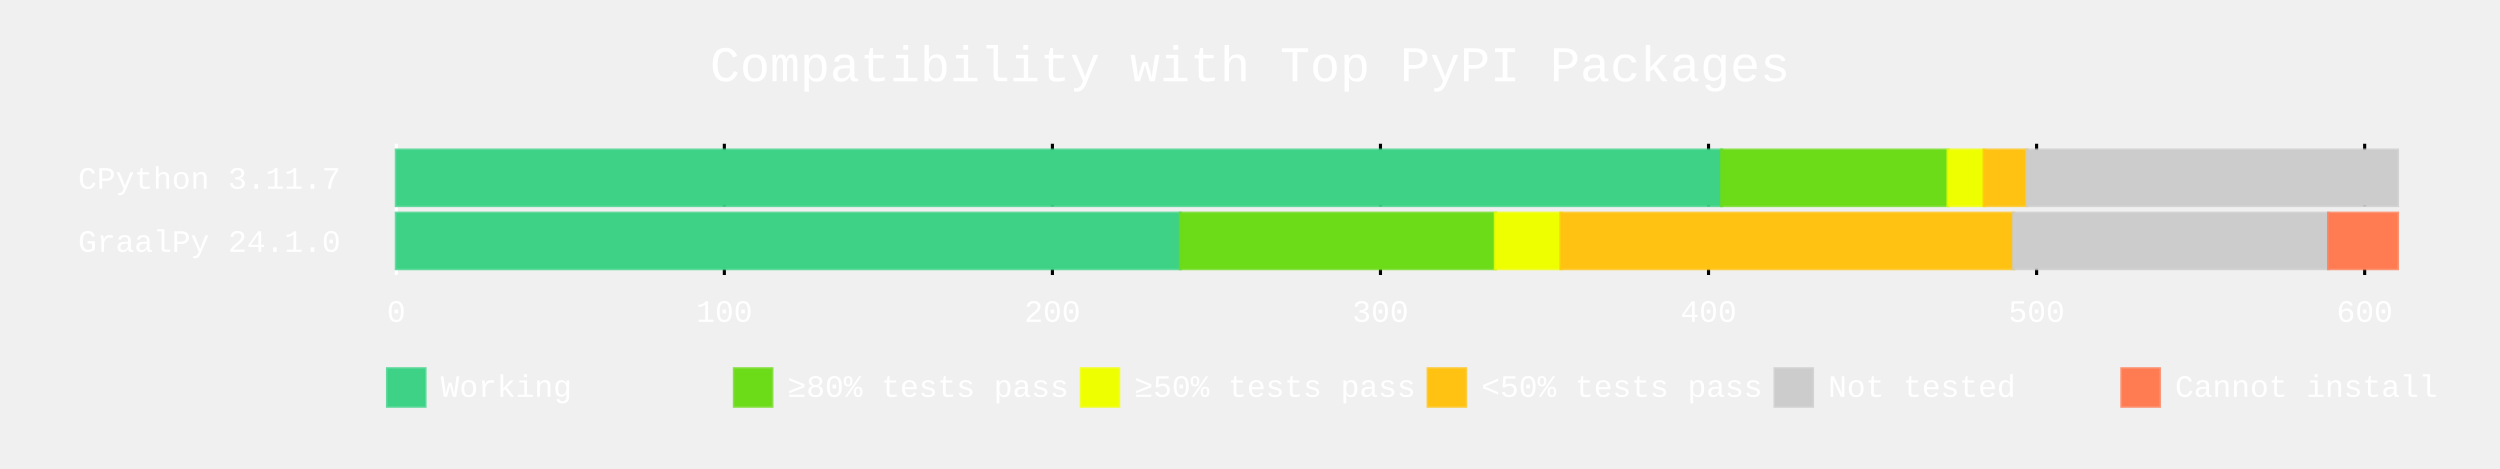
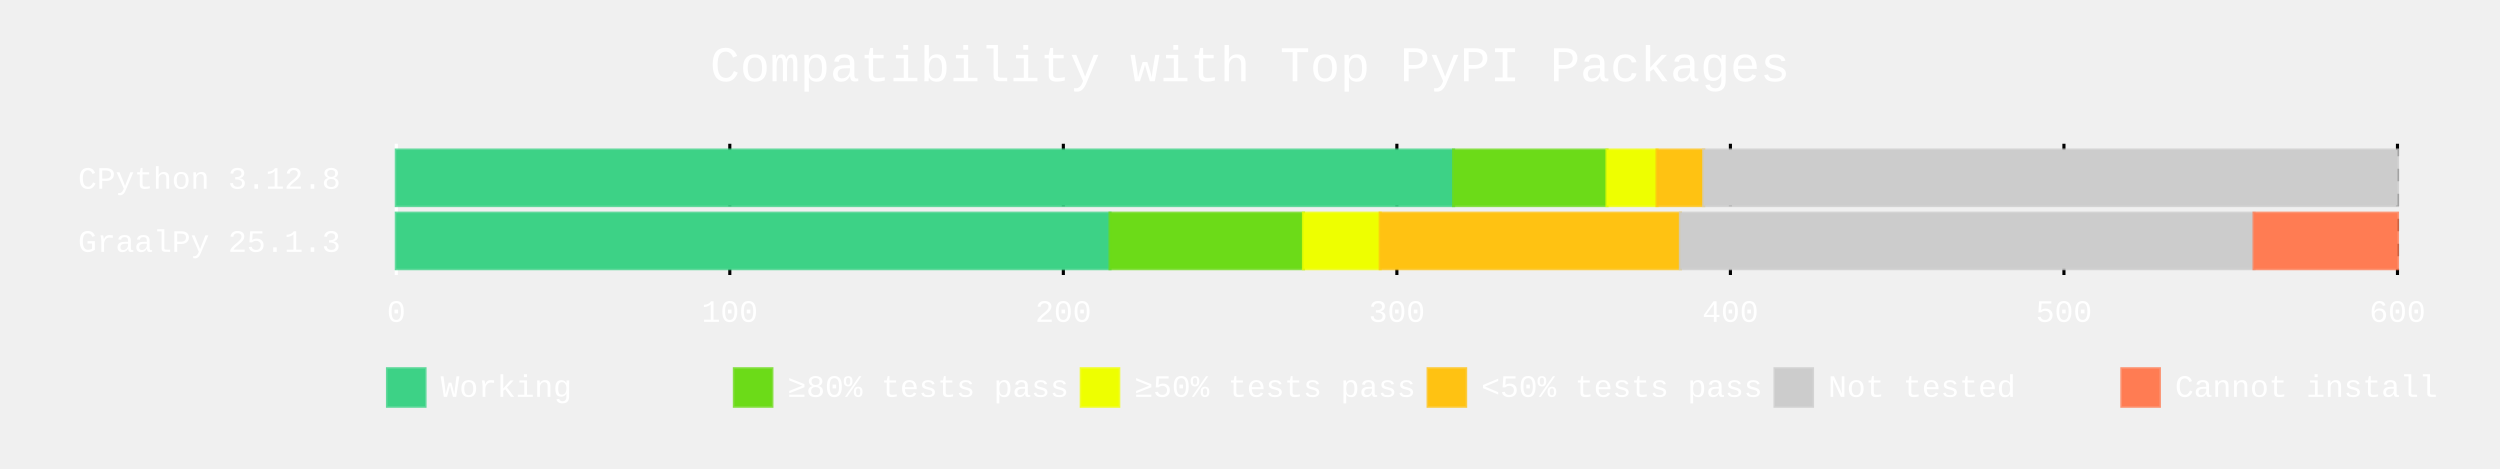
- <svg xmlns="http://www.w3.org/2000/svg" id="chart-0d1412c8-56fb-44bf-8ba9-b627b3cb2315" class="pygal-chart" viewBox="0 0 800 150">
+ <svg xmlns="http://www.w3.org/2000/svg" id="chart-85ed0c72-3d9e-46e8-8d56-579efadc0e47" class="pygal-chart" viewBox="0 0 800 150">
  <defs>
-     <style type="text/css">#chart-0d1412c8-56fb-44bf-8ba9-b627b3cb2315{-webkit-user-select:none;-webkit-font-smoothing:antialiased;font-family:Consolas,"Liberation Mono",Menlo,Courier,monospace}#chart-0d1412c8-56fb-44bf-8ba9-b627b3cb2315 .title{font-family:Consolas,"Liberation Mono",Menlo,Courier,monospace;font-size:16px}#chart-0d1412c8-56fb-44bf-8ba9-b627b3cb2315 .legends .legend text{font-family:Consolas,"Liberation Mono",Menlo,Courier,monospace;font-size:10px}#chart-0d1412c8-56fb-44bf-8ba9-b627b3cb2315 .axis text{font-family:Consolas,"Liberation Mono",Menlo,Courier,monospace;font-size:10px}#chart-0d1412c8-56fb-44bf-8ba9-b627b3cb2315 .axis text.major{font-family:Consolas,"Liberation Mono",Menlo,Courier,monospace;font-size:10px}#chart-0d1412c8-56fb-44bf-8ba9-b627b3cb2315 .text-overlay text.value{font-family:Consolas,"Liberation Mono",Menlo,Courier,monospace;font-size:16px}#chart-0d1412c8-56fb-44bf-8ba9-b627b3cb2315 .text-overlay text.label{font-family:Consolas,"Liberation Mono",Menlo,Courier,monospace;font-size:10px}#chart-0d1412c8-56fb-44bf-8ba9-b627b3cb2315 .tooltip{font-family:Consolas,"Liberation Mono",Menlo,Courier,monospace;font-size:14px}#chart-0d1412c8-56fb-44bf-8ba9-b627b3cb2315 text.no_data{font-family:Consolas,"Liberation Mono",Menlo,Courier,monospace;font-size:64px}
- #chart-0d1412c8-56fb-44bf-8ba9-b627b3cb2315{background-color:transparent}#chart-0d1412c8-56fb-44bf-8ba9-b627b3cb2315 path,#chart-0d1412c8-56fb-44bf-8ba9-b627b3cb2315 line,#chart-0d1412c8-56fb-44bf-8ba9-b627b3cb2315 rect,#chart-0d1412c8-56fb-44bf-8ba9-b627b3cb2315 circle{-webkit-transition:150ms;-moz-transition:150ms;transition:150ms}#chart-0d1412c8-56fb-44bf-8ba9-b627b3cb2315 .graph &gt; .background{fill:transparent}#chart-0d1412c8-56fb-44bf-8ba9-b627b3cb2315 .plot &gt; .background{fill:transparent}#chart-0d1412c8-56fb-44bf-8ba9-b627b3cb2315 .graph{fill:#fff}#chart-0d1412c8-56fb-44bf-8ba9-b627b3cb2315 text.no_data{fill:#fff}#chart-0d1412c8-56fb-44bf-8ba9-b627b3cb2315 .title{fill:#fff}#chart-0d1412c8-56fb-44bf-8ba9-b627b3cb2315 .legends .legend text{fill:#fff}#chart-0d1412c8-56fb-44bf-8ba9-b627b3cb2315 .legends .legend:hover text{fill:#fff}#chart-0d1412c8-56fb-44bf-8ba9-b627b3cb2315 .axis .line{stroke:#fff}#chart-0d1412c8-56fb-44bf-8ba9-b627b3cb2315 .axis .guide.line{stroke:#fff}#chart-0d1412c8-56fb-44bf-8ba9-b627b3cb2315 .axis .major.line{stroke:#fff}#chart-0d1412c8-56fb-44bf-8ba9-b627b3cb2315 .axis text.major{fill:#fff}#chart-0d1412c8-56fb-44bf-8ba9-b627b3cb2315 .axis.y .guides:hover .guide.line,#chart-0d1412c8-56fb-44bf-8ba9-b627b3cb2315 .line-graph .axis.x .guides:hover .guide.line,#chart-0d1412c8-56fb-44bf-8ba9-b627b3cb2315 .stackedline-graph .axis.x .guides:hover .guide.line,#chart-0d1412c8-56fb-44bf-8ba9-b627b3cb2315 .xy-graph .axis.x .guides:hover .guide.line{stroke:#fff}#chart-0d1412c8-56fb-44bf-8ba9-b627b3cb2315 .axis .guides:hover text{fill:#fff}#chart-0d1412c8-56fb-44bf-8ba9-b627b3cb2315 .reactive{fill-opacity:1;stroke-opacity:.8;stroke-width:1}#chart-0d1412c8-56fb-44bf-8ba9-b627b3cb2315 .ci{stroke:#fff}#chart-0d1412c8-56fb-44bf-8ba9-b627b3cb2315 .reactive.active,#chart-0d1412c8-56fb-44bf-8ba9-b627b3cb2315 .active .reactive{fill-opacity:.8;stroke-opacity:.9;stroke-width:4}#chart-0d1412c8-56fb-44bf-8ba9-b627b3cb2315 .ci .reactive.active{stroke-width:1.5}#chart-0d1412c8-56fb-44bf-8ba9-b627b3cb2315 .series text{fill:#fff}#chart-0d1412c8-56fb-44bf-8ba9-b627b3cb2315 .tooltip rect{fill:transparent;stroke:#fff;-webkit-transition:opacity 150ms;-moz-transition:opacity 150ms;transition:opacity 150ms}#chart-0d1412c8-56fb-44bf-8ba9-b627b3cb2315 .tooltip .label{fill:#fff}#chart-0d1412c8-56fb-44bf-8ba9-b627b3cb2315 .tooltip .label{fill:#fff}#chart-0d1412c8-56fb-44bf-8ba9-b627b3cb2315 .tooltip .legend{font-size:.8em;fill:#fff}#chart-0d1412c8-56fb-44bf-8ba9-b627b3cb2315 .tooltip .x_label{font-size:.6em;fill:#fff}#chart-0d1412c8-56fb-44bf-8ba9-b627b3cb2315 .tooltip .xlink{font-size:.5em;text-decoration:underline}#chart-0d1412c8-56fb-44bf-8ba9-b627b3cb2315 .tooltip .value{font-size:1.5em}#chart-0d1412c8-56fb-44bf-8ba9-b627b3cb2315 .bound{font-size:.5em}#chart-0d1412c8-56fb-44bf-8ba9-b627b3cb2315 .max-value{font-size:.75em;fill:#fff}#chart-0d1412c8-56fb-44bf-8ba9-b627b3cb2315 .map-element{fill:transparent;stroke:#fff !important}#chart-0d1412c8-56fb-44bf-8ba9-b627b3cb2315 .map-element .reactive{fill-opacity:inherit;stroke-opacity:inherit}#chart-0d1412c8-56fb-44bf-8ba9-b627b3cb2315 .color-0,#chart-0d1412c8-56fb-44bf-8ba9-b627b3cb2315 .color-0 a:visited{stroke:#3dd286;fill:#3dd286}#chart-0d1412c8-56fb-44bf-8ba9-b627b3cb2315 .color-1,#chart-0d1412c8-56fb-44bf-8ba9-b627b3cb2315 .color-1 a:visited{stroke:#6cdb18;fill:#6cdb18}#chart-0d1412c8-56fb-44bf-8ba9-b627b3cb2315 .color-2,#chart-0d1412c8-56fb-44bf-8ba9-b627b3cb2315 .color-2 a:visited{stroke:#eeff00;fill:#eeff00}#chart-0d1412c8-56fb-44bf-8ba9-b627b3cb2315 .color-3,#chart-0d1412c8-56fb-44bf-8ba9-b627b3cb2315 .color-3 a:visited{stroke:#ffc212;fill:#ffc212}#chart-0d1412c8-56fb-44bf-8ba9-b627b3cb2315 .color-4,#chart-0d1412c8-56fb-44bf-8ba9-b627b3cb2315 .color-4 a:visited{stroke:#cccccc;fill:#cccccc}#chart-0d1412c8-56fb-44bf-8ba9-b627b3cb2315 .color-5,#chart-0d1412c8-56fb-44bf-8ba9-b627b3cb2315 .color-5 a:visited{stroke:#ff7c53;fill:#ff7c53}#chart-0d1412c8-56fb-44bf-8ba9-b627b3cb2315 .text-overlay .color-0 text{fill:black}#chart-0d1412c8-56fb-44bf-8ba9-b627b3cb2315 .text-overlay .color-1 text{fill:black}#chart-0d1412c8-56fb-44bf-8ba9-b627b3cb2315 .text-overlay .color-2 text{fill:black}#chart-0d1412c8-56fb-44bf-8ba9-b627b3cb2315 .text-overlay .color-3 text{fill:black}#chart-0d1412c8-56fb-44bf-8ba9-b627b3cb2315 .text-overlay .color-4 text{fill:black}#chart-0d1412c8-56fb-44bf-8ba9-b627b3cb2315 .text-overlay .color-5 text{fill:black}
- #chart-0d1412c8-56fb-44bf-8ba9-b627b3cb2315 text.no_data{text-anchor:middle}#chart-0d1412c8-56fb-44bf-8ba9-b627b3cb2315 .guide.line{fill:none}#chart-0d1412c8-56fb-44bf-8ba9-b627b3cb2315 .centered{text-anchor:middle}#chart-0d1412c8-56fb-44bf-8ba9-b627b3cb2315 .title{text-anchor:middle}#chart-0d1412c8-56fb-44bf-8ba9-b627b3cb2315 .legends .legend text{fill-opacity:1}#chart-0d1412c8-56fb-44bf-8ba9-b627b3cb2315 .axis.x text{text-anchor:middle}#chart-0d1412c8-56fb-44bf-8ba9-b627b3cb2315 .axis.x:not(.web) text[transform]{text-anchor:start}#chart-0d1412c8-56fb-44bf-8ba9-b627b3cb2315 .axis.x:not(.web) text[transform].backwards{text-anchor:end}#chart-0d1412c8-56fb-44bf-8ba9-b627b3cb2315 .axis.y text{text-anchor:end}#chart-0d1412c8-56fb-44bf-8ba9-b627b3cb2315 .axis.y text[transform].backwards{text-anchor:start}#chart-0d1412c8-56fb-44bf-8ba9-b627b3cb2315 .axis.y2 text{text-anchor:start}#chart-0d1412c8-56fb-44bf-8ba9-b627b3cb2315 .axis.y2 text[transform].backwards{text-anchor:end}#chart-0d1412c8-56fb-44bf-8ba9-b627b3cb2315 .axis .guide.line{stroke-dasharray:4,4;stroke:black}#chart-0d1412c8-56fb-44bf-8ba9-b627b3cb2315 .axis .major.guide.line{stroke-dasharray:6,6;stroke:black}#chart-0d1412c8-56fb-44bf-8ba9-b627b3cb2315 .horizontal .axis.y .guide.line,#chart-0d1412c8-56fb-44bf-8ba9-b627b3cb2315 .horizontal .axis.y2 .guide.line,#chart-0d1412c8-56fb-44bf-8ba9-b627b3cb2315 .vertical .axis.x .guide.line{opacity:0}#chart-0d1412c8-56fb-44bf-8ba9-b627b3cb2315 .horizontal .axis.always_show .guide.line,#chart-0d1412c8-56fb-44bf-8ba9-b627b3cb2315 .vertical .axis.always_show .guide.line{opacity:1 !important}#chart-0d1412c8-56fb-44bf-8ba9-b627b3cb2315 .axis.y .guides:hover .guide.line,#chart-0d1412c8-56fb-44bf-8ba9-b627b3cb2315 .axis.y2 .guides:hover .guide.line,#chart-0d1412c8-56fb-44bf-8ba9-b627b3cb2315 .axis.x .guides:hover .guide.line{opacity:1}#chart-0d1412c8-56fb-44bf-8ba9-b627b3cb2315 .axis .guides:hover text{opacity:1}#chart-0d1412c8-56fb-44bf-8ba9-b627b3cb2315 .nofill{fill:none}#chart-0d1412c8-56fb-44bf-8ba9-b627b3cb2315 .subtle-fill{fill-opacity:.2}#chart-0d1412c8-56fb-44bf-8ba9-b627b3cb2315 .dot{stroke-width:1px;fill-opacity:1;stroke-opacity:1}#chart-0d1412c8-56fb-44bf-8ba9-b627b3cb2315 .dot.active{stroke-width:5px}#chart-0d1412c8-56fb-44bf-8ba9-b627b3cb2315 .dot.negative{fill:transparent}#chart-0d1412c8-56fb-44bf-8ba9-b627b3cb2315 text,#chart-0d1412c8-56fb-44bf-8ba9-b627b3cb2315 tspan{stroke:none !important}#chart-0d1412c8-56fb-44bf-8ba9-b627b3cb2315 .series text.active{opacity:1}#chart-0d1412c8-56fb-44bf-8ba9-b627b3cb2315 .tooltip rect{fill-opacity:.95;stroke-width:.5}#chart-0d1412c8-56fb-44bf-8ba9-b627b3cb2315 .tooltip text{fill-opacity:1}#chart-0d1412c8-56fb-44bf-8ba9-b627b3cb2315 .showable{visibility:hidden}#chart-0d1412c8-56fb-44bf-8ba9-b627b3cb2315 .showable.shown{visibility:visible}#chart-0d1412c8-56fb-44bf-8ba9-b627b3cb2315 .gauge-background{fill:rgba(229,229,229,1);stroke:none}#chart-0d1412c8-56fb-44bf-8ba9-b627b3cb2315 .bg-lines{stroke:transparent;stroke-width:2px}</style>
+     <style type="text/css">#chart-85ed0c72-3d9e-46e8-8d56-579efadc0e47{-webkit-user-select:none;-webkit-font-smoothing:antialiased;font-family:Consolas,"Liberation Mono",Menlo,Courier,monospace}#chart-85ed0c72-3d9e-46e8-8d56-579efadc0e47 .title{font-family:Consolas,"Liberation Mono",Menlo,Courier,monospace;font-size:16px}#chart-85ed0c72-3d9e-46e8-8d56-579efadc0e47 .legends .legend text{font-family:Consolas,"Liberation Mono",Menlo,Courier,monospace;font-size:10px}#chart-85ed0c72-3d9e-46e8-8d56-579efadc0e47 .axis text{font-family:Consolas,"Liberation Mono",Menlo,Courier,monospace;font-size:10px}#chart-85ed0c72-3d9e-46e8-8d56-579efadc0e47 .axis text.major{font-family:Consolas,"Liberation Mono",Menlo,Courier,monospace;font-size:10px}#chart-85ed0c72-3d9e-46e8-8d56-579efadc0e47 .text-overlay text.value{font-family:Consolas,"Liberation Mono",Menlo,Courier,monospace;font-size:16px}#chart-85ed0c72-3d9e-46e8-8d56-579efadc0e47 .text-overlay text.label{font-family:Consolas,"Liberation Mono",Menlo,Courier,monospace;font-size:10px}#chart-85ed0c72-3d9e-46e8-8d56-579efadc0e47 .tooltip{font-family:Consolas,"Liberation Mono",Menlo,Courier,monospace;font-size:14px}#chart-85ed0c72-3d9e-46e8-8d56-579efadc0e47 text.no_data{font-family:Consolas,"Liberation Mono",Menlo,Courier,monospace;font-size:64px}
+ #chart-85ed0c72-3d9e-46e8-8d56-579efadc0e47{background-color:transparent}#chart-85ed0c72-3d9e-46e8-8d56-579efadc0e47 path,#chart-85ed0c72-3d9e-46e8-8d56-579efadc0e47 line,#chart-85ed0c72-3d9e-46e8-8d56-579efadc0e47 rect,#chart-85ed0c72-3d9e-46e8-8d56-579efadc0e47 circle{-webkit-transition:150ms;-moz-transition:150ms;transition:150ms}#chart-85ed0c72-3d9e-46e8-8d56-579efadc0e47 .graph &gt; .background{fill:transparent}#chart-85ed0c72-3d9e-46e8-8d56-579efadc0e47 .plot &gt; .background{fill:transparent}#chart-85ed0c72-3d9e-46e8-8d56-579efadc0e47 .graph{fill:#fff}#chart-85ed0c72-3d9e-46e8-8d56-579efadc0e47 text.no_data{fill:#fff}#chart-85ed0c72-3d9e-46e8-8d56-579efadc0e47 .title{fill:#fff}#chart-85ed0c72-3d9e-46e8-8d56-579efadc0e47 .legends .legend text{fill:#fff}#chart-85ed0c72-3d9e-46e8-8d56-579efadc0e47 .legends .legend:hover text{fill:#fff}#chart-85ed0c72-3d9e-46e8-8d56-579efadc0e47 .axis .line{stroke:#fff}#chart-85ed0c72-3d9e-46e8-8d56-579efadc0e47 .axis .guide.line{stroke:#fff}#chart-85ed0c72-3d9e-46e8-8d56-579efadc0e47 .axis .major.line{stroke:#fff}#chart-85ed0c72-3d9e-46e8-8d56-579efadc0e47 .axis text.major{fill:#fff}#chart-85ed0c72-3d9e-46e8-8d56-579efadc0e47 .axis.y .guides:hover .guide.line,#chart-85ed0c72-3d9e-46e8-8d56-579efadc0e47 .line-graph .axis.x .guides:hover .guide.line,#chart-85ed0c72-3d9e-46e8-8d56-579efadc0e47 .stackedline-graph .axis.x .guides:hover .guide.line,#chart-85ed0c72-3d9e-46e8-8d56-579efadc0e47 .xy-graph .axis.x .guides:hover .guide.line{stroke:#fff}#chart-85ed0c72-3d9e-46e8-8d56-579efadc0e47 .axis .guides:hover text{fill:#fff}#chart-85ed0c72-3d9e-46e8-8d56-579efadc0e47 .reactive{fill-opacity:1;stroke-opacity:.8;stroke-width:1}#chart-85ed0c72-3d9e-46e8-8d56-579efadc0e47 .ci{stroke:#fff}#chart-85ed0c72-3d9e-46e8-8d56-579efadc0e47 .reactive.active,#chart-85ed0c72-3d9e-46e8-8d56-579efadc0e47 .active .reactive{fill-opacity:.8;stroke-opacity:.9;stroke-width:4}#chart-85ed0c72-3d9e-46e8-8d56-579efadc0e47 .ci .reactive.active{stroke-width:1.5}#chart-85ed0c72-3d9e-46e8-8d56-579efadc0e47 .series text{fill:#fff}#chart-85ed0c72-3d9e-46e8-8d56-579efadc0e47 .tooltip rect{fill:transparent;stroke:#fff;-webkit-transition:opacity 150ms;-moz-transition:opacity 150ms;transition:opacity 150ms}#chart-85ed0c72-3d9e-46e8-8d56-579efadc0e47 .tooltip .label{fill:#fff}#chart-85ed0c72-3d9e-46e8-8d56-579efadc0e47 .tooltip .label{fill:#fff}#chart-85ed0c72-3d9e-46e8-8d56-579efadc0e47 .tooltip .legend{font-size:.8em;fill:#fff}#chart-85ed0c72-3d9e-46e8-8d56-579efadc0e47 .tooltip .x_label{font-size:.6em;fill:#fff}#chart-85ed0c72-3d9e-46e8-8d56-579efadc0e47 .tooltip .xlink{font-size:.5em;text-decoration:underline}#chart-85ed0c72-3d9e-46e8-8d56-579efadc0e47 .tooltip .value{font-size:1.5em}#chart-85ed0c72-3d9e-46e8-8d56-579efadc0e47 .bound{font-size:.5em}#chart-85ed0c72-3d9e-46e8-8d56-579efadc0e47 .max-value{font-size:.75em;fill:#fff}#chart-85ed0c72-3d9e-46e8-8d56-579efadc0e47 .map-element{fill:transparent;stroke:#fff !important}#chart-85ed0c72-3d9e-46e8-8d56-579efadc0e47 .map-element .reactive{fill-opacity:inherit;stroke-opacity:inherit}#chart-85ed0c72-3d9e-46e8-8d56-579efadc0e47 .color-0,#chart-85ed0c72-3d9e-46e8-8d56-579efadc0e47 .color-0 a:visited{stroke:#3dd286;fill:#3dd286}#chart-85ed0c72-3d9e-46e8-8d56-579efadc0e47 .color-1,#chart-85ed0c72-3d9e-46e8-8d56-579efadc0e47 .color-1 a:visited{stroke:#6cdb18;fill:#6cdb18}#chart-85ed0c72-3d9e-46e8-8d56-579efadc0e47 .color-2,#chart-85ed0c72-3d9e-46e8-8d56-579efadc0e47 .color-2 a:visited{stroke:#eeff00;fill:#eeff00}#chart-85ed0c72-3d9e-46e8-8d56-579efadc0e47 .color-3,#chart-85ed0c72-3d9e-46e8-8d56-579efadc0e47 .color-3 a:visited{stroke:#ffc212;fill:#ffc212}#chart-85ed0c72-3d9e-46e8-8d56-579efadc0e47 .color-4,#chart-85ed0c72-3d9e-46e8-8d56-579efadc0e47 .color-4 a:visited{stroke:#cccccc;fill:#cccccc}#chart-85ed0c72-3d9e-46e8-8d56-579efadc0e47 .color-5,#chart-85ed0c72-3d9e-46e8-8d56-579efadc0e47 .color-5 a:visited{stroke:#ff7c53;fill:#ff7c53}#chart-85ed0c72-3d9e-46e8-8d56-579efadc0e47 .text-overlay .color-0 text{fill:black}#chart-85ed0c72-3d9e-46e8-8d56-579efadc0e47 .text-overlay .color-1 text{fill:black}#chart-85ed0c72-3d9e-46e8-8d56-579efadc0e47 .text-overlay .color-2 text{fill:black}#chart-85ed0c72-3d9e-46e8-8d56-579efadc0e47 .text-overlay .color-3 text{fill:black}#chart-85ed0c72-3d9e-46e8-8d56-579efadc0e47 .text-overlay .color-4 text{fill:black}#chart-85ed0c72-3d9e-46e8-8d56-579efadc0e47 .text-overlay .color-5 text{fill:black}
+ #chart-85ed0c72-3d9e-46e8-8d56-579efadc0e47 text.no_data{text-anchor:middle}#chart-85ed0c72-3d9e-46e8-8d56-579efadc0e47 .guide.line{fill:none}#chart-85ed0c72-3d9e-46e8-8d56-579efadc0e47 .centered{text-anchor:middle}#chart-85ed0c72-3d9e-46e8-8d56-579efadc0e47 .title{text-anchor:middle}#chart-85ed0c72-3d9e-46e8-8d56-579efadc0e47 .legends .legend text{fill-opacity:1}#chart-85ed0c72-3d9e-46e8-8d56-579efadc0e47 .axis.x text{text-anchor:middle}#chart-85ed0c72-3d9e-46e8-8d56-579efadc0e47 .axis.x:not(.web) text[transform]{text-anchor:start}#chart-85ed0c72-3d9e-46e8-8d56-579efadc0e47 .axis.x:not(.web) text[transform].backwards{text-anchor:end}#chart-85ed0c72-3d9e-46e8-8d56-579efadc0e47 .axis.y text{text-anchor:end}#chart-85ed0c72-3d9e-46e8-8d56-579efadc0e47 .axis.y text[transform].backwards{text-anchor:start}#chart-85ed0c72-3d9e-46e8-8d56-579efadc0e47 .axis.y2 text{text-anchor:start}#chart-85ed0c72-3d9e-46e8-8d56-579efadc0e47 .axis.y2 text[transform].backwards{text-anchor:end}#chart-85ed0c72-3d9e-46e8-8d56-579efadc0e47 .axis .guide.line{stroke-dasharray:4,4;stroke:black}#chart-85ed0c72-3d9e-46e8-8d56-579efadc0e47 .axis .major.guide.line{stroke-dasharray:6,6;stroke:black}#chart-85ed0c72-3d9e-46e8-8d56-579efadc0e47 .horizontal .axis.y .guide.line,#chart-85ed0c72-3d9e-46e8-8d56-579efadc0e47 .horizontal .axis.y2 .guide.line,#chart-85ed0c72-3d9e-46e8-8d56-579efadc0e47 .vertical .axis.x .guide.line{opacity:0}#chart-85ed0c72-3d9e-46e8-8d56-579efadc0e47 .horizontal .axis.always_show .guide.line,#chart-85ed0c72-3d9e-46e8-8d56-579efadc0e47 .vertical .axis.always_show .guide.line{opacity:1 !important}#chart-85ed0c72-3d9e-46e8-8d56-579efadc0e47 .axis.y .guides:hover .guide.line,#chart-85ed0c72-3d9e-46e8-8d56-579efadc0e47 .axis.y2 .guides:hover .guide.line,#chart-85ed0c72-3d9e-46e8-8d56-579efadc0e47 .axis.x .guides:hover .guide.line{opacity:1}#chart-85ed0c72-3d9e-46e8-8d56-579efadc0e47 .axis .guides:hover text{opacity:1}#chart-85ed0c72-3d9e-46e8-8d56-579efadc0e47 .nofill{fill:none}#chart-85ed0c72-3d9e-46e8-8d56-579efadc0e47 .subtle-fill{fill-opacity:.2}#chart-85ed0c72-3d9e-46e8-8d56-579efadc0e47 .dot{stroke-width:1px;fill-opacity:1;stroke-opacity:1}#chart-85ed0c72-3d9e-46e8-8d56-579efadc0e47 .dot.active{stroke-width:5px}#chart-85ed0c72-3d9e-46e8-8d56-579efadc0e47 .dot.negative{fill:transparent}#chart-85ed0c72-3d9e-46e8-8d56-579efadc0e47 text,#chart-85ed0c72-3d9e-46e8-8d56-579efadc0e47 tspan{stroke:none !important}#chart-85ed0c72-3d9e-46e8-8d56-579efadc0e47 .series text.active{opacity:1}#chart-85ed0c72-3d9e-46e8-8d56-579efadc0e47 .tooltip rect{fill-opacity:.95;stroke-width:.5}#chart-85ed0c72-3d9e-46e8-8d56-579efadc0e47 .tooltip text{fill-opacity:1}#chart-85ed0c72-3d9e-46e8-8d56-579efadc0e47 .showable{visibility:hidden}#chart-85ed0c72-3d9e-46e8-8d56-579efadc0e47 .showable.shown{visibility:visible}#chart-85ed0c72-3d9e-46e8-8d56-579efadc0e47 .gauge-background{fill:rgba(229,229,229,1);stroke:none}#chart-85ed0c72-3d9e-46e8-8d56-579efadc0e47 .bg-lines{stroke:transparent;stroke-width:2px}</style>
  </defs>
  <g class="graph horizontalstackedbar-graph horizontal">
    <rect x="0" y="0" width="800" height="150" class="background" />
    <g transform="translate(114, 46)" class="plot">
      <rect x="0" y="0" width="666.0" height="42.0" class="background" />
      <g class="axis y">
        <g class="guides">
-           <text x="-5" y="34.596" class="">GraalPy 24.1.0</text>
+           <text x="-5" y="34.596" class="">GraalPy 25.1.3</text>
        </g>
        <g class="guides">
-           <text x="-5" y="14.404" class="">CPython 3.11.7</text>
+           <text x="-5" y="14.404" class="">CPython 3.12.8</text>
        </g>
      </g>
      <g class="axis x always_show">
        <g class="guides">
          <path d="M12.808 0 v42" class="axis major line" />
          <text x="12.808" y="57.0" class="major">0</text>
        </g>
        <g class="guides">
-           <path d="M117.789 0 v42" class="guide line" />
-           <text x="117.789" y="57.0" class="">100</text>
+           <path d="M119.538 0 v42" class="guide line" />
+           <text x="119.538" y="57.0" class="">100</text>
        </g>
        <g class="guides">
-           <path d="M222.77 0 v42" class="guide line" />
-           <text x="222.77" y="57.0" class="">200</text>
+           <path d="M226.269 0 v42" class="guide line" />
+           <text x="226.269" y="57.0" class="">200</text>
        </g>
        <g class="guides">
-           <path d="M327.751 0 v42" class="guide line" />
-           <text x="327.751" y="57.0" class="">300</text>
+           <path d="M333 0 v42" class="guide line" />
+           <text x="333.0" y="57.0" class="">300</text>
        </g>
        <g class="guides">
-           <path d="M432.732 0 v42" class="guide line" />
-           <text x="432.732" y="57.0" class="">400</text>
+           <path d="M439.731 0 v42" class="guide line" />
+           <text x="439.731" y="57.0" class="">400</text>
        </g>
        <g class="guides">
-           <path d="M537.713 0 v42" class="major guide line" />
-           <text x="537.713" y="57.0" class="major">500</text>
+           <path d="M546.462 0 v42" class="major guide line" />
+           <text x="546.462" y="57.0" class="major">500</text>
        </g>
        <g class="guides">
-           <path d="M642.694 0 v42" class="guide line" />
-           <text x="642.694" y="57.0" class="">600</text>
+           <path d="M653.192 0 v42" class="guide line" />
+           <text x="653.192" y="57.0" class="">600</text>
        </g>
      </g>
      <g class="series serie-0 color-0">
        <g class="bars">
          <g class="bar">
-             <rect x="12.808" y="22.212" rx="0" ry="0" width="250.905" height="17.769" class="rect reactive tooltip-trigger" />
+             <rect x="12.808" y="22.212" rx="0" ry="0" width="228.404" height="17.769" class="rect reactive tooltip-trigger" />
          </g>
          <g class="bar">
-             <rect x="12.808" y="2.019" rx="0" ry="0" width="424.124" height="17.769" class="rect reactive tooltip-trigger" />
+             <rect x="12.808" y="2.019" rx="0" ry="0" width="338.337" height="17.769" class="rect reactive tooltip-trigger" />
          </g>
        </g>
      </g>
      <g class="series serie-1 color-1">
        <g class="bars">
          <g class="bar">
-             <rect x="263.712" y="22.212" rx="0" ry="0" width="100.782" height="17.769" class="rect reactive tooltip-trigger" />
+             <rect x="241.212" y="22.212" rx="0" ry="0" width="61.904" height="17.769" class="rect reactive tooltip-trigger" />
          </g>
          <g class="bar">
-             <rect x="436.931" y="2.019" rx="0" ry="0" width="72.437" height="17.769" class="rect reactive tooltip-trigger" />
+             <rect x="351.144" y="2.019" rx="0" ry="0" width="49.096" height="17.769" class="rect reactive tooltip-trigger" />
          </g>
        </g>
      </g>
      <g class="series serie-2 color-2">
        <g class="bars">
          <g class="bar">
-             <rect x="364.494" y="22.212" rx="0" ry="0" width="20.996" height="17.769" class="rect reactive tooltip-trigger" />
+             <rect x="303.115" y="22.212" rx="0" ry="0" width="24.548" height="17.769" class="rect reactive tooltip-trigger" />
          </g>
          <g class="bar">
-             <rect x="509.368" y="2.019" rx="0" ry="0" width="11.548" height="17.769" class="rect reactive tooltip-trigger" />
+             <rect x="400.24" y="2.019" rx="0" ry="0" width="16.01" height="17.769" class="rect reactive tooltip-trigger" />
          </g>
        </g>
      </g>
      <g class="series serie-3 color-3">
        <g class="bars">
          <g class="bar">
-             <rect x="385.491" y="22.212" rx="0" ry="0" width="144.874" height="17.769" class="rect reactive tooltip-trigger" />
+             <rect x="327.663" y="22.212" rx="0" ry="0" width="96.058" height="17.769" class="rect reactive tooltip-trigger" />
          </g>
          <g class="bar">
-             <rect x="520.916" y="2.019" rx="0" ry="0" width="13.648" height="17.769" class="rect reactive tooltip-trigger" />
+             <rect x="416.25" y="2.019" rx="0" ry="0" width="14.942" height="17.769" class="rect reactive tooltip-trigger" />
          </g>
        </g>
      </g>
      <g class="series serie-4 color-4">
        <g class="bars">
          <g class="bar">
-             <rect x="530.364" y="22.212" rx="0" ry="0" width="100.782" height="17.769" class="rect reactive tooltip-trigger" />
+             <rect x="423.721" y="22.212" rx="0" ry="0" width="183.577" height="17.769" class="rect reactive tooltip-trigger" />
          </g>
          <g class="bar">
-             <rect x="534.564" y="2.019" rx="0" ry="0" width="118.629" height="17.769" class="rect reactive tooltip-trigger" />
+             <rect x="431.192" y="2.019" rx="0" ry="0" width="222" height="17.769" class="rect reactive tooltip-trigger" />
          </g>
        </g>
      </g>
      <g class="series serie-5 color-5">
        <g class="bars">
          <g class="bar">
-             <rect x="631.146" y="22.212" rx="0" ry="0" width="22.046" height="17.769" class="rect reactive tooltip-trigger" />
+             <rect x="607.298" y="22.212" rx="0" ry="0" width="45.894" height="17.769" class="rect reactive tooltip-trigger" />
          </g>
          <g class="bar">
            <rect x="653.192" y="2.019" rx="0" ry="0" height="17.769" class="rect reactive tooltip-trigger" />
          </g>
        </g>
      </g>
    </g>
    <g class="titles">
      <text x="400.0" y="26" class="title plot_title">Compatibility with Top PyPI Packages</text>
    </g>
    <g transform="translate(114, 46)" class="plot overlay">
      <g class="series serie-0 color-0" />
      <g class="series serie-1 color-1" />
      <g class="series serie-2 color-2" />
      <g class="series serie-3 color-3" />
      <g class="series serie-4 color-4" />
      <g class="series serie-5 color-5" />
    </g>
    <g transform="translate(114, 46)" class="plot text-overlay">
      <g class="series serie-0 color-0" />
      <g class="series serie-1 color-1" />
      <g class="series serie-2 color-2" />
      <g class="series serie-3 color-3" />
      <g class="series serie-4 color-4" />
      <g class="series serie-5 color-5" />
    </g>
    <g transform="translate(114, 46)" class="plot tooltip-overlay">
      <g transform="translate(0 0)" style="opacity: 0" class="tooltip">
        <rect rx="0" ry="0" width="0" height="0" class="tooltip-box" />
        <g class="text" />
      </g>
    </g>
    <g transform="translate(124, 118)" class="legends">
      <g id="activate-serie-0" class="legend reactive activate-serie">
        <rect x="0.0" y="0.0" width="12" height="12" class="color-0 reactive" />
        <text x="17.0" y="9.0">Working</text>
      </g>
      <g id="activate-serie-1" class="legend reactive activate-serie">
        <rect x="111.0" y="0.0" width="12" height="12" class="color-1 reactive" />
        <text x="128.0" y="9.0">≥80% tests pass</text>
      </g>
      <g id="activate-serie-2" class="legend reactive activate-serie">
        <rect x="222.0" y="0.0" width="12" height="12" class="color-2 reactive" />
        <text x="239.0" y="9.0">≥50% tests pass</text>
      </g>
      <g id="activate-serie-3" class="legend reactive activate-serie">
        <rect x="333.0" y="0.0" width="12" height="12" class="color-3 reactive" />
        <text x="350.0" y="9.0">&lt;50% tests pass</text>
      </g>
      <g id="activate-serie-4" class="legend reactive activate-serie">
        <rect x="444.0" y="0.0" width="12" height="12" class="color-4 reactive" />
        <text x="461.0" y="9.0">Not tested</text>
      </g>
      <g id="activate-serie-5" class="legend reactive activate-serie">
        <rect x="555.0" y="0.0" width="12" height="12" class="color-5 reactive" />
        <text x="572.0" y="9.0">Cannot install</text>
      </g>
    </g>
  </g>
</svg>
